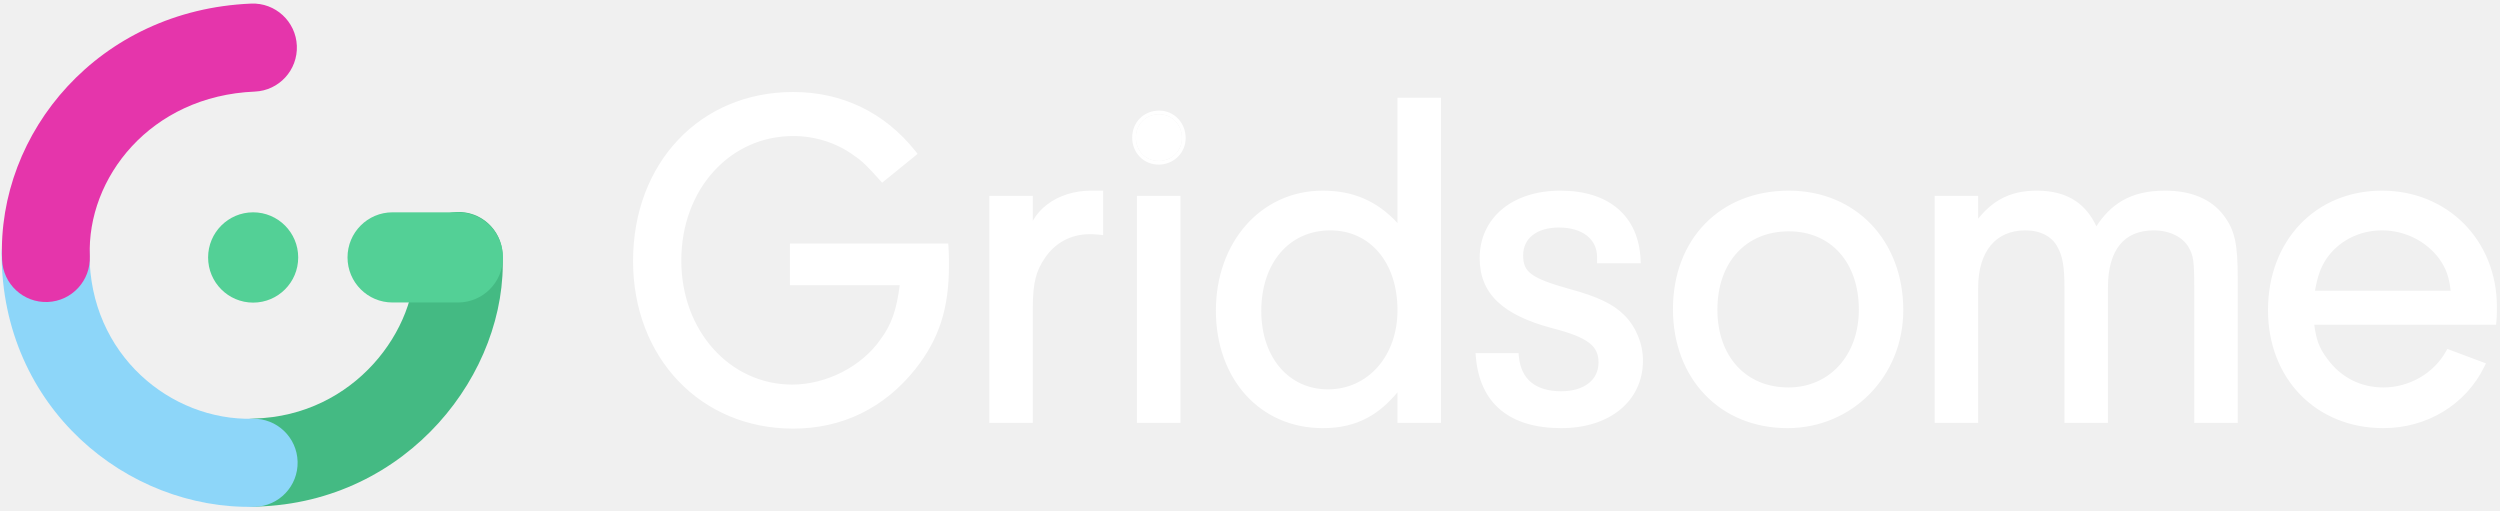
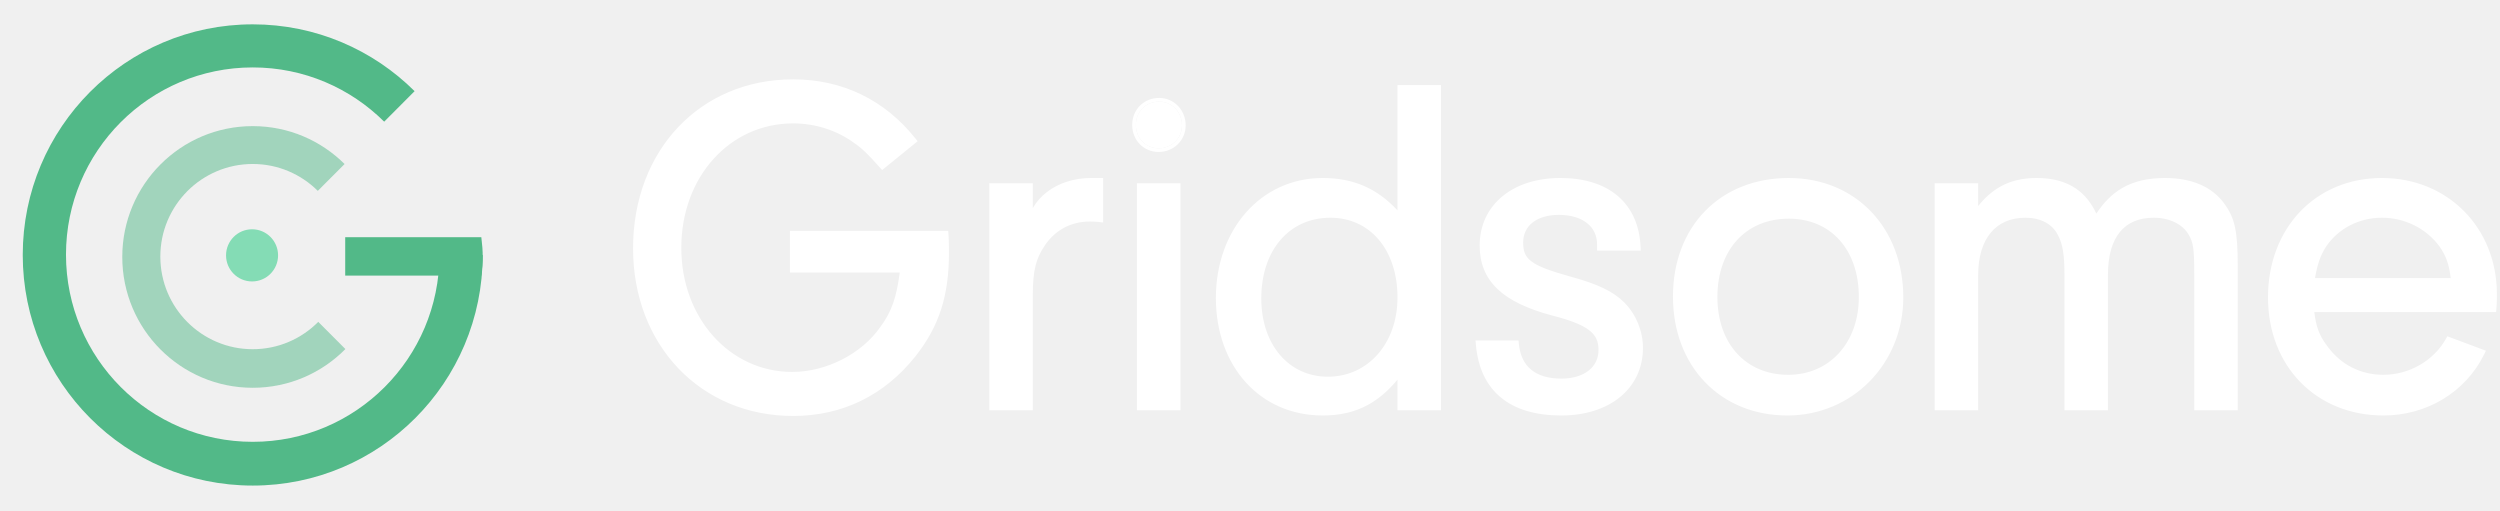
<svg xmlns="http://www.w3.org/2000/svg" width="593" height="121" viewBox="0 0 593 121" fill="none">
-   <path fill-rule="evenodd" clip-rule="evenodd" d="M108.305 50.291C114.051 50.014 118.933 54.461 119.209 60.224C120.553 88.327 96.778 119.164 60.894 120.161C55.143 120.321 50.352 115.775 50.193 110.009C50.034 104.242 54.566 99.437 60.317 99.278C84.123 98.616 99.204 78.055 98.399 61.225C98.123 55.462 102.558 50.567 108.305 50.291Z" fill="#44BA83" />
-   <path fill-rule="evenodd" clip-rule="evenodd" d="M10.808 49.698C16.561 49.698 21.225 54.375 21.225 60.144C21.225 84.222 40.585 99.805 59.923 99.328C65.674 99.186 70.451 103.747 70.593 109.514C70.734 115.281 66.187 120.071 60.435 120.213C30.196 120.959 0.391 96.75 0.391 60.144C0.391 54.375 5.055 49.698 10.808 49.698Z" fill="#8DD6F9" />
-   <path fill-rule="evenodd" clip-rule="evenodd" d="M70.412 10.855C70.651 16.619 66.185 21.486 60.437 21.725C35.623 22.759 20.568 42.261 21.305 60.779C21.535 66.543 17.061 71.403 11.313 71.633C5.564 71.863 0.718 67.377 0.489 61.612C-0.713 31.436 23.419 2.357 59.572 0.852C65.32 0.613 70.174 5.091 70.412 10.855Z" fill="#E535AB" />
-   <path d="M82.431 61.056C82.431 55.15 87.206 50.361 93.096 50.361L108.638 50.361C114.528 50.361 119.303 55.15 119.303 61.056C119.303 66.962 114.528 71.75 108.638 71.75H93.096C87.206 71.75 82.431 66.962 82.431 61.056Z" fill="#53D096" />
-   <path d="M49.362 61.071C49.362 55.157 54.149 50.361 60.048 50.361C65.947 50.361 70.734 55.157 70.734 61.071C70.734 66.986 65.947 71.781 60.048 71.781C54.149 71.781 49.362 66.986 49.362 61.071Z" fill="#53D096" />
-   <path d="M274.955 27.101C271.798 27.101 269.43 29.475 269.43 32.64C269.43 35.805 271.798 38.178 274.842 38.178C277.887 38.178 280.368 35.805 280.368 32.753C280.368 29.588 278 27.101 274.955 27.101Z" fill="white" />
-   <path fill-rule="evenodd" clip-rule="evenodd" d="M187.375 57.767H224.92L224.978 58.575C225.093 60.188 225.093 62.246 225.093 62.926V62.932C225.093 73.159 222.788 80.364 217.125 87.545L217.124 87.547L217.122 87.549C209.744 96.793 199.798 101.667 188.135 101.667C166.187 101.667 150.162 84.847 150.162 61.915C150.162 38.65 166.067 21.823 188.135 21.823C199.792 21.823 209.854 26.693 217.123 35.829L217.658 36.502L209.239 43.334L208.684 42.713C205.755 39.439 204.464 38.156 202.534 36.866L202.519 36.856L202.504 36.845C198.487 33.907 193.37 32.266 188.135 32.266C173.14 32.266 161.605 44.899 161.605 61.802C161.605 78.484 173.145 91.224 187.909 91.224C195.98 91.224 204.389 86.946 208.843 80.523L208.85 80.511L208.859 80.5C211.52 76.909 212.646 73.519 213.42 67.645H187.375V57.767ZM234.665 46.464H244.981V52.361C245.93 50.741 246.92 49.652 248.305 48.572C251.076 46.398 254.883 45.221 258.768 45.221H261.67V55.78L260.689 55.657C259.848 55.551 258.997 55.551 258.43 55.551C254.096 55.551 250.308 57.554 247.877 61.157L247.875 61.16L247.873 61.163C245.752 64.245 244.981 67.101 244.981 72.992V100.311H234.665V46.464ZM280 46.464V100.311H269.685V46.464H280ZM331.485 52.897C326.599 47.628 320.922 45.221 313.752 45.221C299.075 45.221 288.408 57.47 288.408 73.67C288.408 89.889 298.867 101.554 313.752 101.554C317.818 101.554 321.323 100.767 324.49 99.031C327.029 97.639 329.314 95.659 331.485 93.053V100.311H341.801V23.18H331.485V52.897ZM389.186 62.446H378.829V61.011C378.829 58.839 377.959 57.114 376.439 55.913C374.899 54.696 372.627 53.968 369.779 53.968C367.043 53.968 364.915 54.667 363.489 55.811C362.083 56.938 361.292 58.55 361.292 60.559C361.292 61.621 361.425 62.447 361.72 63.136C362.01 63.814 362.481 64.416 363.245 64.995C364.826 66.194 367.57 67.232 372.265 68.536C378.956 70.355 382.636 72.099 385.283 74.752C388.039 77.515 389.709 81.466 389.709 85.538C389.709 90.318 387.733 94.352 384.288 97.174C380.857 99.985 376.023 101.554 370.342 101.554C364.295 101.554 359.448 100.14 355.985 97.27C352.508 94.389 350.543 90.137 350.077 84.708L349.996 83.764H360.197L360.273 84.551C360.538 87.313 361.556 89.341 363.189 90.69C364.833 92.048 367.206 92.807 370.342 92.807C373.131 92.807 375.347 92.081 376.847 90.891C378.328 89.716 379.168 88.046 379.168 85.99C379.168 84.955 379 84.098 378.652 83.356C378.306 82.618 377.759 81.946 376.929 81.311C375.235 80.015 372.428 78.918 367.985 77.791L367.978 77.789L367.971 77.787C362.273 76.245 358.023 74.246 355.192 71.543C352.325 68.805 350.976 65.406 350.976 61.237C350.976 56.462 352.92 52.429 356.322 49.604C359.711 46.791 364.49 45.221 370.117 45.221C375.785 45.221 380.434 46.67 383.737 49.484C387.052 52.309 388.91 56.423 389.144 61.536L389.186 62.446ZM458.904 46.464H469.22V51.878C470.791 49.917 472.478 48.41 474.369 47.328C476.924 45.867 479.788 45.221 483.12 45.221C486.797 45.221 489.885 46.011 492.379 47.703C494.457 49.112 496.064 51.109 497.254 53.672C499.01 50.994 501.01 48.976 503.417 47.585C506.25 45.947 509.57 45.221 513.567 45.221C519.727 45.221 524.539 47.207 527.458 51.105C528.765 52.832 529.613 54.5 530.122 56.812C530.623 59.086 530.791 61.963 530.791 66.097V100.311H520.475V68.132C520.475 64.958 520.418 63.071 520.217 61.717C520.024 60.413 519.7 59.613 519.127 58.621C517.745 56.247 514.7 54.646 510.861 54.646C507.294 54.646 504.632 55.837 502.84 58.028C501.025 60.247 500.006 63.611 500.006 68.132V100.311H489.69V68.245C489.69 63.191 489.236 60.776 488.105 58.715L488.097 58.7L488.09 58.685C486.811 56.122 484.017 54.646 480.414 54.646C476.862 54.646 474.105 55.912 472.219 58.175C470.315 60.46 469.22 63.857 469.22 68.245V100.311H458.904V46.464ZM592.074 77.026H548.95C549.161 78.723 549.44 80.042 549.854 81.207C550.339 82.574 551.022 83.767 552.053 85.127L552.058 85.133L552.063 85.14C555.281 89.549 559.981 91.903 565.34 91.903C571.462 91.903 577.255 88.56 580.141 83.418L580.507 82.766L589.665 86.191L589.241 87.052C584.802 96.069 575.579 101.554 565.34 101.554C549.388 101.554 537.967 89.84 537.967 73.557C537.967 57.068 549.256 45.221 565.002 45.221C580.607 45.221 592.262 57.038 592.262 72.766V72.776C592.262 73.454 592.262 74.953 592.146 76.235L592.074 77.026ZM268.557 32.64C268.557 28.999 271.311 26.232 274.955 26.232C278.521 26.232 281.241 29.148 281.241 32.753C281.241 36.304 278.35 39.048 274.842 39.048C271.299 39.048 268.557 36.268 268.557 32.64ZM327.013 59.821C324.22 56.542 320.264 54.646 315.556 54.646C310.673 54.646 306.604 56.575 303.743 59.896C300.873 63.227 299.175 68.016 299.175 73.783C299.175 79.32 300.843 83.969 303.631 87.219C306.412 90.46 310.342 92.355 314.992 92.355C324.443 92.355 331.485 84.49 331.485 73.557C331.485 67.844 329.815 63.111 327.013 59.821ZM404.459 53.043C409.319 48.069 416.206 45.221 424.311 45.221C440.168 45.221 451.459 57.065 451.459 73.557C451.459 89.28 439.357 101.554 423.973 101.554C416.026 101.554 409.224 98.643 404.411 93.628C399.601 88.616 396.825 81.554 396.825 73.331C396.825 65.052 399.601 58.015 404.459 53.043ZM436.333 59.938C433.452 56.73 429.325 54.872 424.311 54.872C419.178 54.872 414.966 56.734 412.03 59.944C409.087 63.16 407.367 67.798 407.367 73.444C407.367 79.032 409.086 83.642 412.016 86.846C414.939 90.042 419.125 91.903 424.198 91.903C433.901 91.903 440.917 84.348 440.917 73.444C440.917 67.794 439.222 63.154 436.333 59.938ZM549.119 68.957H581.295C580.928 65.607 580.17 63.649 578.614 61.404C575.508 57.225 570.473 54.646 565.002 54.646C559.532 54.646 554.626 57.222 551.75 61.486C550.391 63.629 549.731 65.501 549.119 68.957ZM274.955 27.101C271.798 27.101 269.43 29.475 269.43 32.64C269.43 35.805 271.798 38.178 274.842 38.178C277.887 38.178 280.368 35.805 280.368 32.753C280.368 29.588 278 27.101 274.955 27.101Z" fill="white" />
+   <path fill-rule="evenodd" clip-rule="evenodd" d="M59.944 115.178C90.072 115.178 114.495 90.687 114.495 60.475L104.238 60.475C104.195 84.963 84.381 104.8 59.945 104.8C35.482 104.8 15.652 84.92 15.652 60.397C15.652 35.873 35.482 15.993 59.945 15.993C72.106 15.993 83.123 20.906 91.127 28.861L98.345 21.623C88.487 11.825 74.921 5.773 59.944 5.773C29.817 5.773 5.394 30.264 5.394 60.475C5.394 90.687 29.817 115.178 59.944 115.178Z" fill="#52B988" />
+   <path d="M81.883 56.267H114.17C114.627 59.841 114.58 61.835 114.17 65.374H81.883V56.267Z" fill="#52B988" />
+   <path fill-rule="evenodd" clip-rule="evenodd" d="M81.734 38.906C76.142 33.349 68.446 29.917 59.951 29.917C42.86 29.917 29.005 43.81 29.005 60.949C29.005 78.087 42.86 91.981 59.951 91.981C68.544 91.981 76.319 88.469 81.926 82.798L75.492 76.346C71.522 80.352 66.023 82.832 59.945 82.832C47.842 82.832 38.031 72.997 38.031 60.864C38.031 48.731 47.842 38.896 59.945 38.896C65.968 38.896 71.423 41.332 75.384 45.274L81.734 38.906Z" fill="#52B988" fill-opacity="0.5" />
+   <path d="M65.959 60.572C65.959 63.99 63.196 66.76 59.788 66.76C56.38 66.76 53.618 63.99 53.618 60.572C53.618 57.155 56.38 54.385 59.788 54.385C63.196 54.385 65.959 57.155 65.959 60.572Z" fill="#84DCB5" />
+   <path d="M274.955 24.101C271.798 24.101 269.43 26.475 269.43 29.64C269.43 32.805 271.798 35.178 274.842 35.178C277.887 35.178 280.368 32.805 280.368 29.753C280.368 26.588 278 24.101 274.955 24.101Z" fill="white" />
+   <path fill-rule="evenodd" clip-rule="evenodd" d="M187.375 54.767H224.92L224.978 55.575C225.093 57.188 225.093 59.246 225.093 59.926V59.932C225.093 70.159 222.788 77.364 217.125 84.545L217.124 84.547L217.122 84.549C209.744 93.793 199.798 98.667 188.135 98.667C166.187 98.667 150.162 81.847 150.162 58.915C150.162 35.65 166.067 18.823 188.135 18.823C199.792 18.823 209.854 23.693 217.123 32.829L217.658 33.502L209.239 40.334L208.684 39.713C205.755 36.439 204.464 35.156 202.534 33.866L202.519 33.856L202.504 33.845C198.487 30.907 193.37 29.266 188.135 29.266C173.14 29.266 161.605 41.899 161.605 58.802C161.605 75.484 173.145 88.224 187.909 88.224C195.98 88.224 204.389 83.946 208.843 77.523L208.85 77.511L208.859 77.5C211.52 73.909 212.646 70.519 213.42 64.645H187.375V54.767ZM234.665 43.464H244.981V49.361C245.93 47.741 246.92 46.652 248.305 45.572C251.076 43.398 254.883 42.221 258.768 42.221H261.67V52.78L260.689 52.657C259.848 52.551 258.997 52.551 258.43 52.551C254.096 52.551 250.308 54.554 247.877 58.157L247.875 58.16L247.873 58.163C245.752 61.245 244.981 64.101 244.981 69.992V97.311H234.665V43.464ZM280 43.464V97.311H269.685V43.464H280ZM331.485 49.897C326.599 44.628 320.922 42.221 313.752 42.221C299.075 42.221 288.408 54.47 288.408 70.67C288.408 86.889 298.867 98.554 313.752 98.554C317.818 98.554 321.323 97.766 324.49 96.031C327.029 94.639 329.314 92.659 331.485 90.053V97.311H341.801V20.18H331.485V49.897ZM389.186 59.446H378.829V58.011C378.829 55.839 377.959 54.114 376.439 52.913C374.899 51.696 372.627 50.968 369.779 50.968C367.043 50.968 364.915 51.667 363.489 52.811C362.083 53.938 361.292 55.55 361.292 57.558C361.292 58.621 361.425 59.447 361.72 60.136C362.01 60.814 362.481 61.416 363.245 61.995C364.826 63.194 367.57 64.232 372.265 65.536C378.956 67.355 382.636 69.099 385.283 71.752C388.039 74.515 389.709 78.466 389.709 82.538C389.709 87.318 387.733 91.352 384.288 94.174C380.857 96.985 376.023 98.554 370.342 98.554C364.295 98.554 359.448 97.14 355.985 94.27C352.508 91.389 350.543 87.137 350.077 81.708L349.996 80.764H360.197L360.273 81.551C360.538 84.313 361.556 86.341 363.189 87.69C364.833 89.048 367.206 89.807 370.342 89.807C373.131 89.807 375.347 89.081 376.847 87.891C378.328 86.716 379.168 85.046 379.168 82.99C379.168 81.955 379 81.098 378.652 80.356C378.306 79.618 377.759 78.946 376.929 78.311C375.235 77.015 372.428 75.918 367.985 74.791L367.978 74.789L367.971 74.787C362.273 73.245 358.023 71.246 355.192 68.543C352.325 65.805 350.976 62.406 350.976 58.237C350.976 53.462 352.92 49.429 356.322 46.604C359.711 43.791 364.49 42.221 370.117 42.221C375.785 42.221 380.434 43.67 383.737 46.484C387.052 49.309 388.91 53.423 389.144 58.536L389.186 59.446ZM458.904 43.464H469.22V48.878C470.791 46.917 472.478 45.41 474.369 44.328C476.924 42.867 479.788 42.221 483.12 42.221C486.797 42.221 489.886 43.011 492.379 44.703C494.457 46.112 496.064 48.109 497.254 50.672C499.01 47.994 501.01 45.976 503.417 44.585C506.25 42.947 509.57 42.221 513.567 42.221C519.727 42.221 524.539 44.207 527.458 48.105C528.765 49.832 529.613 51.5 530.122 53.812C530.623 56.086 530.791 58.963 530.791 63.097V97.311H520.475V65.132C520.475 61.958 520.418 60.071 520.217 58.717C520.024 57.413 519.7 56.613 519.127 55.621C517.745 53.247 514.7 51.646 510.861 51.646C507.294 51.646 504.632 52.837 502.84 55.028C501.025 57.247 500.006 60.611 500.006 65.132V97.311H489.69V65.245C489.69 60.191 489.236 57.776 488.105 55.715L488.097 55.7L488.09 55.685C486.811 53.122 484.017 51.646 480.414 51.646C476.862 51.646 474.105 52.912 472.219 55.175C470.315 57.46 469.22 60.857 469.22 65.245V97.311H458.904V43.464ZM592.074 74.026H548.95C549.161 75.723 549.44 77.042 549.854 78.207C550.339 79.574 551.022 80.767 552.053 82.127L552.058 82.133L552.063 82.14C555.281 86.549 559.981 88.903 565.34 88.903C571.462 88.903 577.255 85.56 580.141 80.418L580.507 79.766L589.665 83.191L589.241 84.052C584.802 93.069 575.579 98.554 565.34 98.554C549.388 98.554 537.967 86.84 537.967 70.557C537.967 54.068 549.256 42.221 565.002 42.221C580.607 42.221 592.262 54.038 592.262 69.766V69.776C592.262 70.454 592.262 71.953 592.146 73.235L592.074 74.026ZM268.557 29.64C268.557 25.999 271.311 23.232 274.955 23.232C278.521 23.232 281.241 26.148 281.241 29.753C281.241 33.304 278.35 36.048 274.842 36.048C271.299 36.048 268.557 33.268 268.557 29.64ZM327.013 56.821C324.22 53.542 320.264 51.646 315.556 51.646C310.673 51.646 306.604 53.575 303.743 56.896C300.873 60.227 299.175 65.016 299.175 70.783C299.175 76.32 300.843 80.969 303.631 84.219C306.412 87.46 310.342 89.355 314.992 89.355C324.443 89.355 331.485 81.49 331.485 70.557C331.485 64.844 329.815 60.111 327.013 56.821ZM404.459 50.043C409.319 45.069 416.206 42.221 424.311 42.221C440.168 42.221 451.459 54.065 451.459 70.557C451.459 86.28 439.357 98.554 423.973 98.554C416.026 98.554 409.224 95.643 404.411 90.628C399.601 85.616 396.825 78.554 396.825 70.331C396.825 62.052 399.601 55.015 404.459 50.043ZM436.333 56.938C433.452 53.73 429.325 51.872 424.311 51.872C419.178 51.872 414.966 53.734 412.03 56.944C409.087 60.16 407.367 64.798 407.367 70.444C407.367 76.032 409.086 80.642 412.016 83.846C414.939 87.042 419.125 88.903 424.198 88.903C433.901 88.903 440.917 81.348 440.917 70.444C440.917 64.794 439.222 60.154 436.333 56.938ZM549.119 65.957H581.295C580.928 62.607 580.17 60.649 578.614 58.404C575.509 54.225 570.473 51.646 565.002 51.646C559.533 51.646 554.626 54.222 551.75 58.486C550.391 60.629 549.731 62.501 549.119 65.957ZM274.955 24.101C271.798 24.101 269.43 26.475 269.43 29.64C269.43 32.805 271.798 35.178 274.842 35.178C277.887 35.178 280.368 32.805 280.368 29.753C280.368 26.588 278 24.101 274.955 24.101Z" fill="white" />
</svg>
